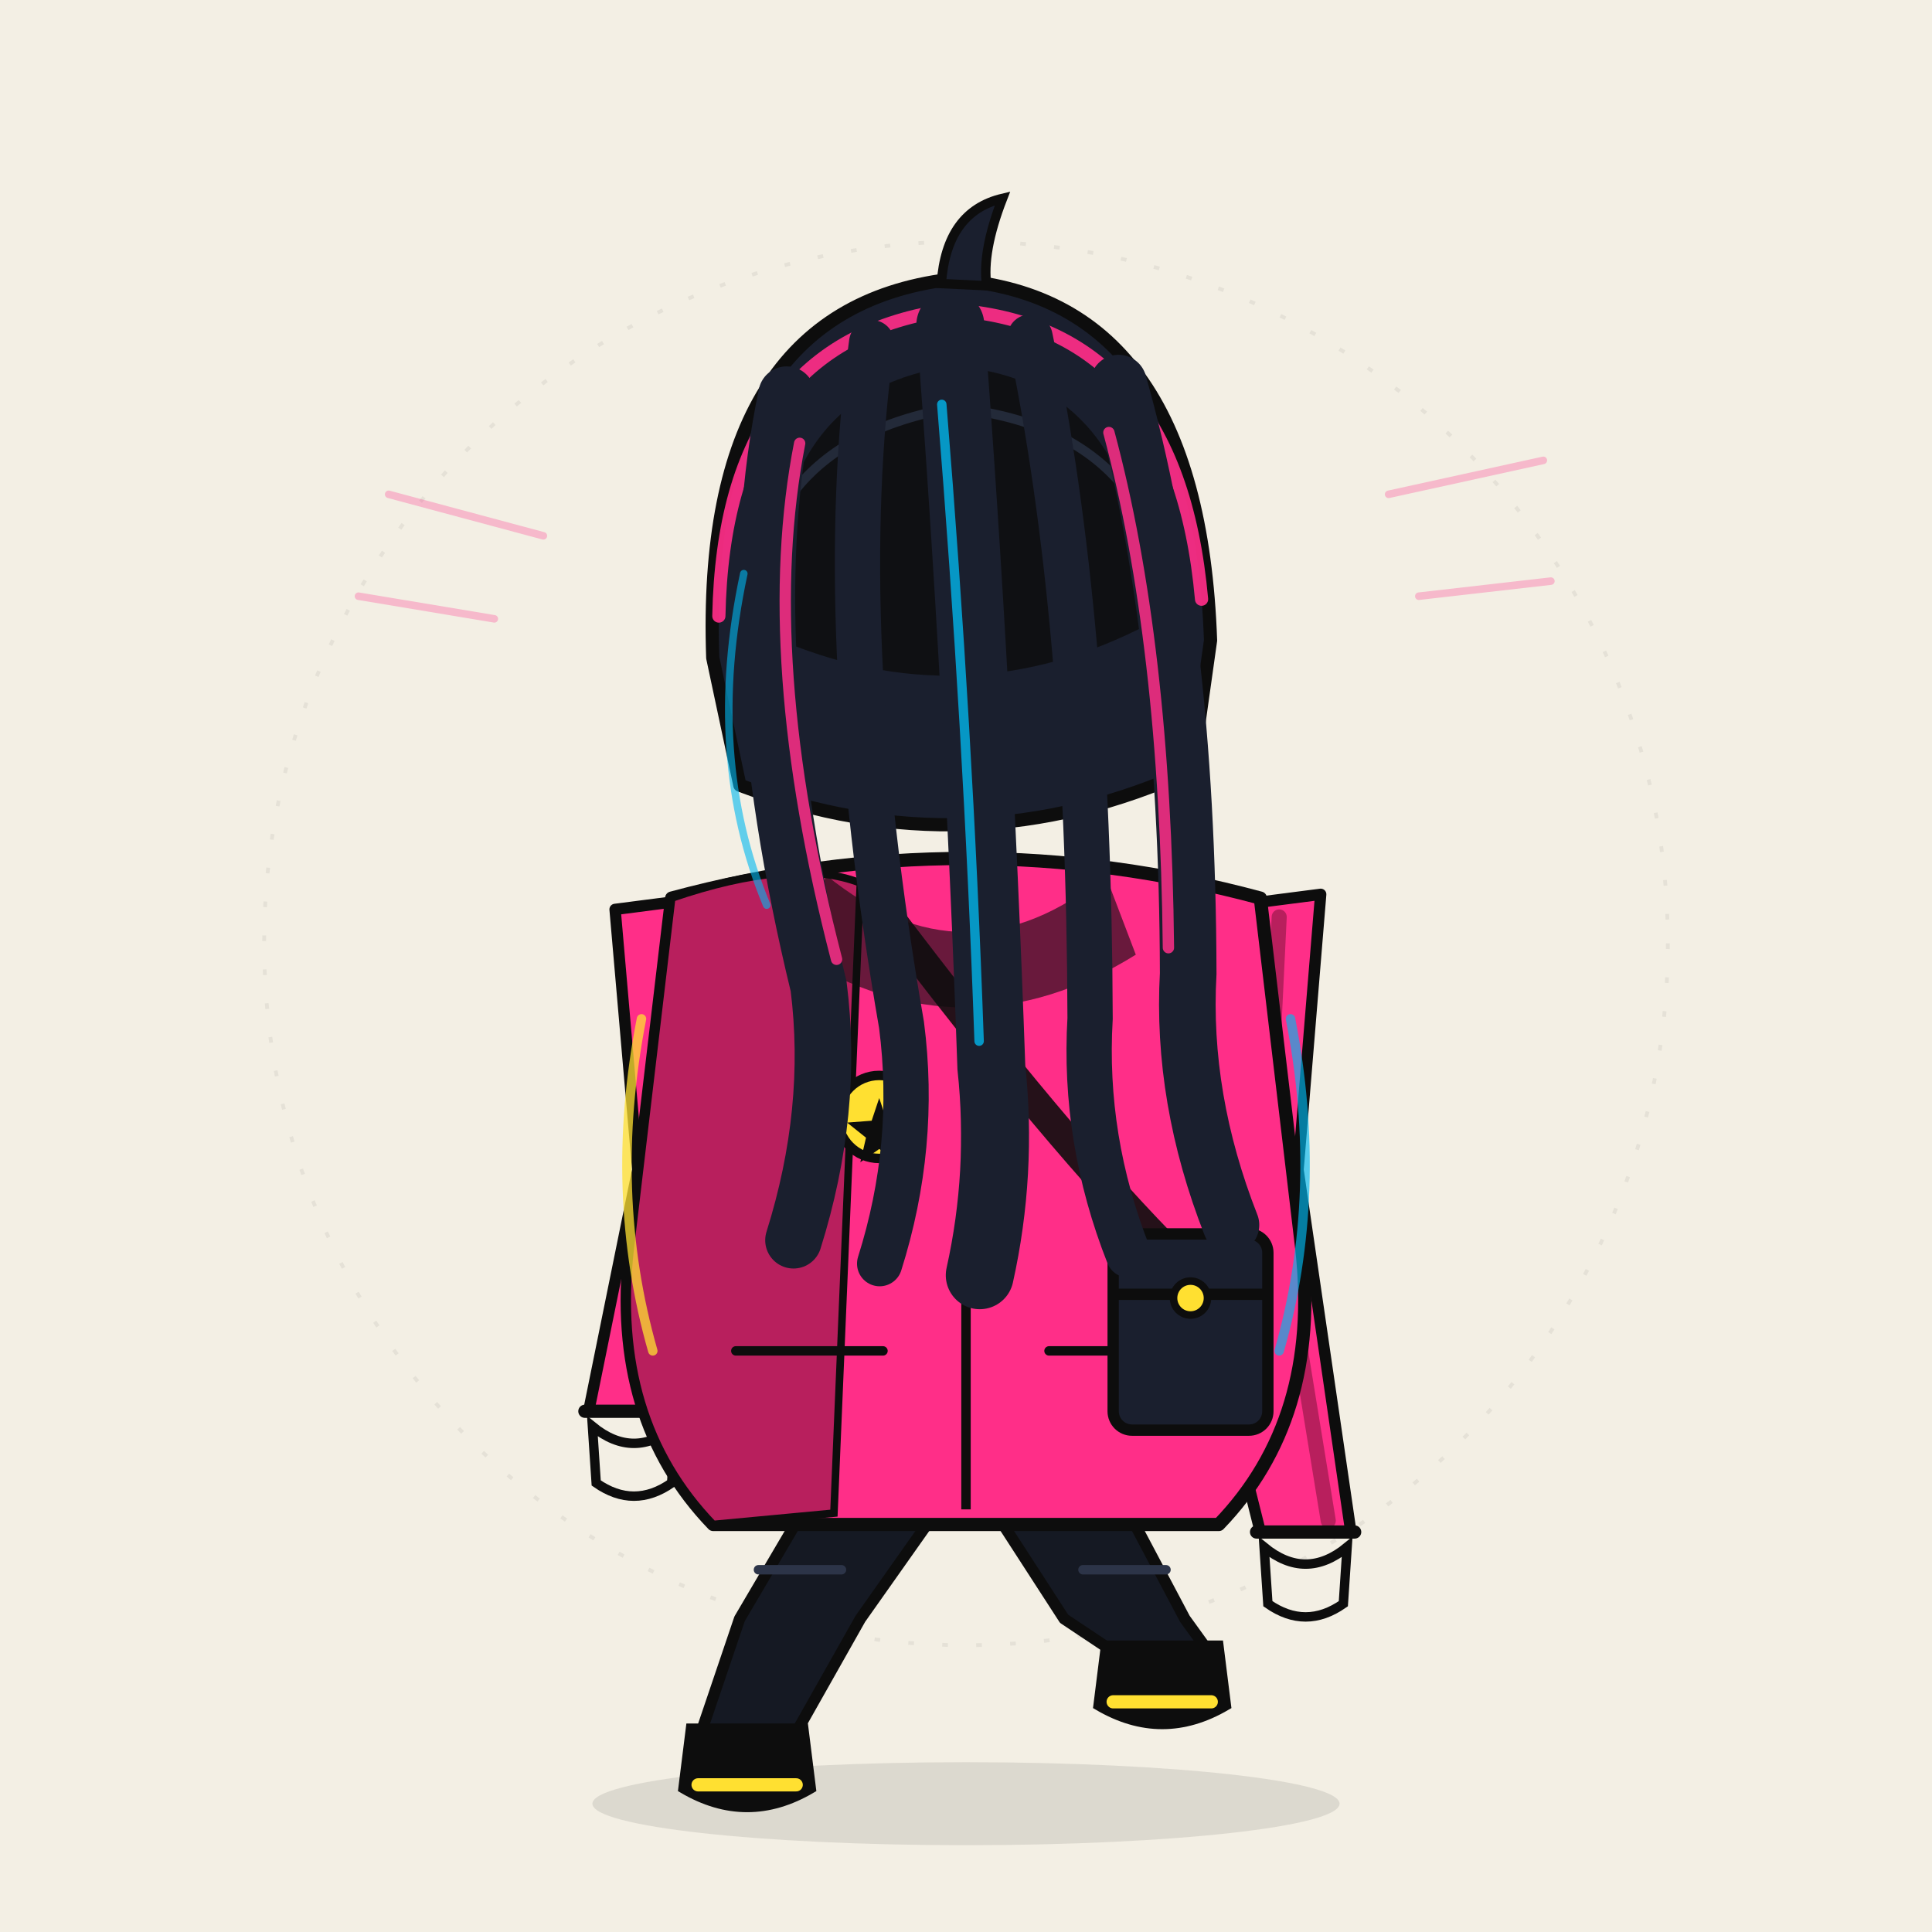
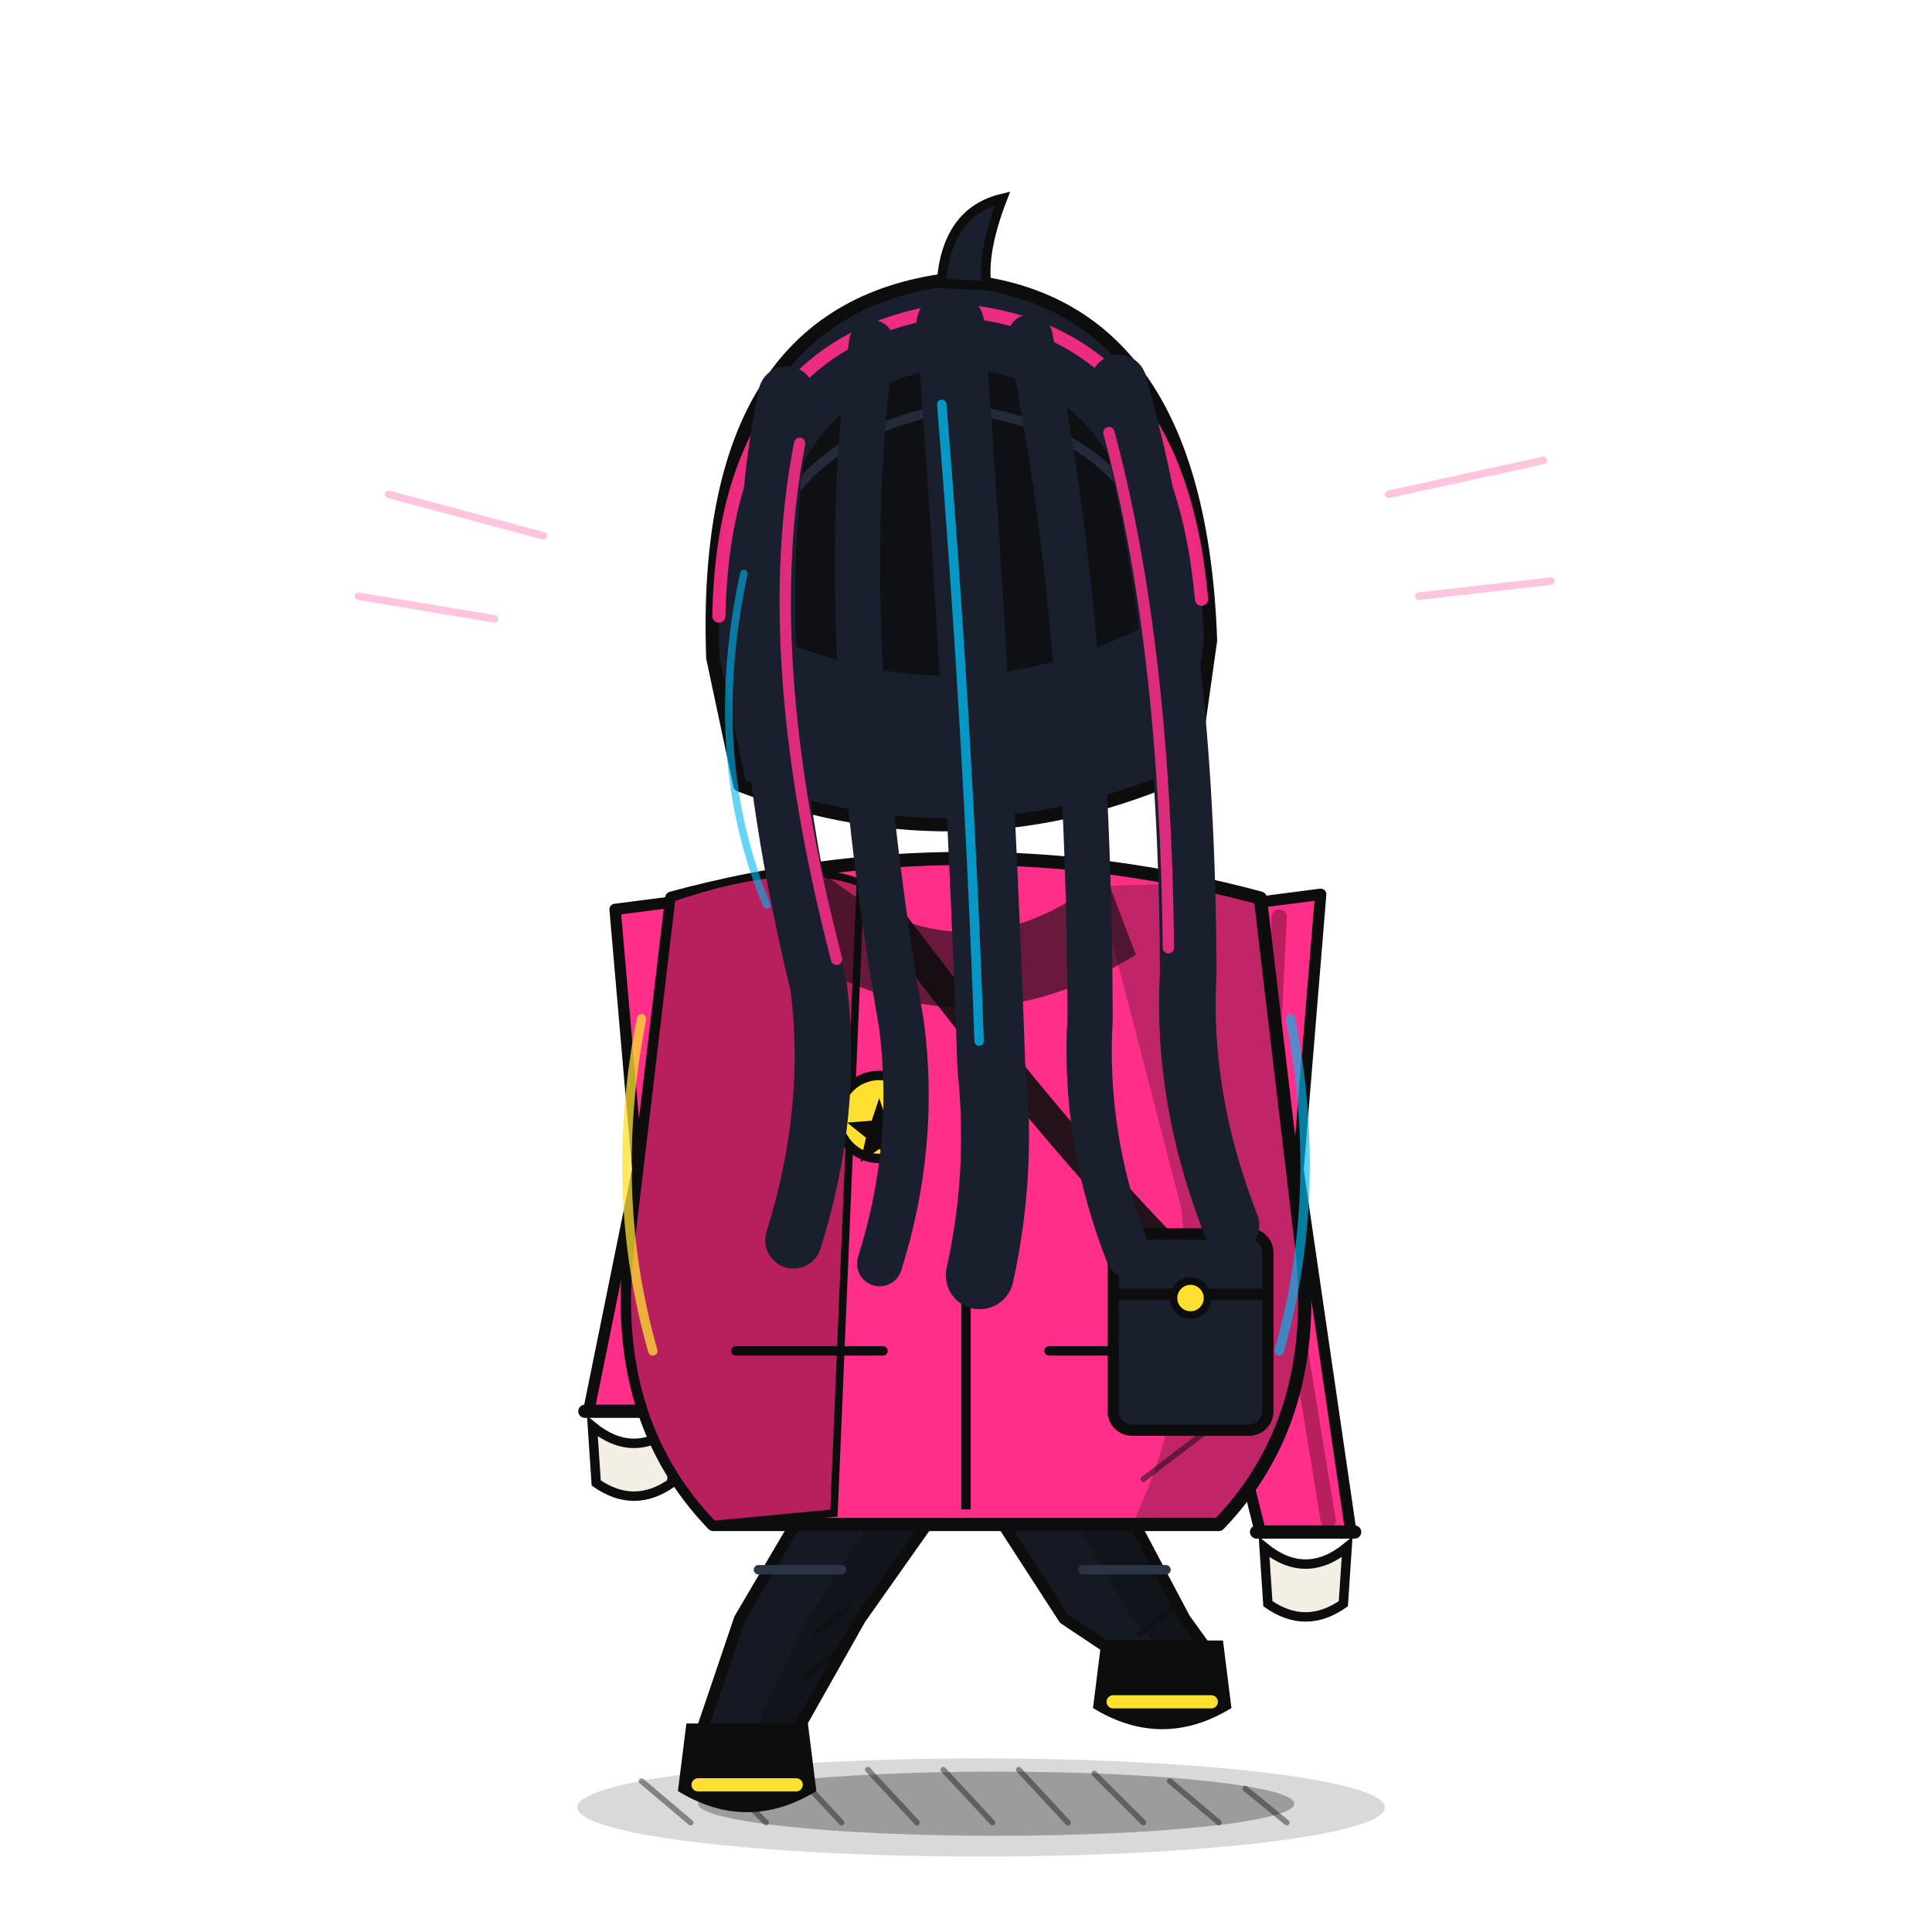
<svg xmlns="http://www.w3.org/2000/svg" viewBox="0 0 1024 1024" width="1024" height="1024" role="img" aria-label="crew-01 walk frame 1 - left foot contact">
-   <rect width="1024" height="1024" fill="#f3efe4" />
-   <circle cx="512" cy="500" r="372" fill="none" stroke="#0d0d0d" stroke-opacity="0.06" stroke-width="2" stroke-dasharray="3 15" />
  <path d="M 206 262 L 288 284 M 190 316 L 262 328 M 736 262 L 818 244 M 752 316 L 822 308" stroke="#ff2e88" stroke-width="4" stroke-linecap="round" opacity="0.28" />
-   <ellipse cx="512" cy="956" rx="198" ry="22" fill="#0d0d0d" opacity="0.1" />
+   <g data-layer="cel-shadow">
+     <ellipse cx="520" cy="958" rx="214" ry="26" fill="#0d0d0d" opacity="0.16" />
+     <ellipse cx="528" cy="956" rx="158" ry="17" fill="#0d0d0d" opacity="0.3" />
+   </g>
+   <g data-layer="graphite-shadow" fill="none" stroke="#0d0d0d" stroke-opacity="0.42" stroke-width="3" stroke-linecap="round">
+     <path d="M 340 944 l 26 22 M 380 940 l 26 26 M 420 938 l 26 28 M 460 938 l 26 28 M 500 938 l 26 28 M 540 938 l 26 28 M 580 940 l 26 26 M 620 944 l 26 22 M 660 948 l 22 18" />
+   </g>
  <g>
    <path d="M 432 790 L 504 790 L 456 858 L 421 920 L 371 920 L 392 858 Z" fill="#151923" stroke="#0d0d0d" stroke-width="6" stroke-linejoin="round" />
+     <path d="M 472 790 L 504 790 L 456 858 L 421 920 L 398 920 L 428 858 Z" fill="#0d0d0d" opacity="0.34" />
    <path d="M 402 832 l 44 0" stroke="#2c3448" stroke-width="5" stroke-linecap="round" />
+     <path d="M 432 866 l 18 -14 M 428 888 l 20 -16" stroke="#0d0d0d" stroke-opacity="0.55" stroke-width="3" stroke-linecap="round" fill="none" />
    <path d="M 366 916 L 426 916 L 430 948 Q 396 968 362 948 Z" fill="#0d0d0d" stroke="#0d0d0d" stroke-width="5" />
    <path d="M 370 946 h 52" stroke="#ffe031" stroke-width="7" stroke-linecap="round" />
  </g>
  <g>
    <path d="M 520 790 L 592 790 L 628 858 L 641 876 L 591 876 L 564 858 Z" fill="#151923" stroke="#0d0d0d" stroke-width="6" stroke-linejoin="round" />
+     <path d="M 560 790 L 592 790 L 628 858 L 641 876 L 618 876 L 600 858 Z" fill="#0d0d0d" opacity="0.34" />
    <path d="M 574 832 l 44 0" stroke="#2c3448" stroke-width="5" stroke-linecap="round" />
+     <path d="M 604 866 l 18 -14 M 600 888 l 20 -16" stroke="#0d0d0d" stroke-opacity="0.55" stroke-width="3" stroke-linecap="round" fill="none" />
    <path d="M 586 872 L 646 872 L 650 904 Q 616 924 582 904 Z" fill="#0d0d0d" stroke="#0d0d0d" stroke-width="5" />
    <path d="M 590 902 h 52" stroke="#ffe031" stroke-width="7" stroke-linecap="round" />
  </g>
  <g>
    <path d="M 326 482 L 388 474 L 406 620 L 360 748 L 312 748 L 338 620 Z" fill="#ff2e88" stroke="#0d0d0d" stroke-width="6" stroke-linejoin="round" />
    <path d="M 366 486 L 390 610 L 348 742" fill="none" stroke="#b81f5d" stroke-width="8" stroke-linecap="round" />
    <path d="M 310 748 L 362 748" stroke="#0d0d0d" stroke-width="7" stroke-linecap="round" />
    <path d="M 314 756 q 22 18 44 0 l -2 30 q -20 14 -40 0 z" fill="#f3efe4" stroke="#0d0d0d" stroke-width="5" />
  </g>
  <g>
    <path d="M 638 482 L 700 474 L 688 620 L 716 812 L 668 812 L 620 620 Z" fill="#ff2e88" stroke="#0d0d0d" stroke-width="6" stroke-linejoin="round" />
    <path d="M 678 486 L 672 610 L 704 806" fill="none" stroke="#b81f5d" stroke-width="8" stroke-linecap="round" />
    <path d="M 666 812 L 718 812" stroke="#0d0d0d" stroke-width="7" stroke-linecap="round" />
    <path d="M 670 820 q 22 18 44 0 l -2 30 q -20 14 -40 0 z" fill="#f3efe4" stroke="#0d0d0d" stroke-width="5" />
  </g>
  <g>
    <path d="M 356 476 Q 512 434 668 476 L 690 662 Q 700 752 646 808 L 378 808 Q 324 752 334 662 Z" fill="#ff2e88" stroke="#0d0d0d" stroke-width="7" stroke-linejoin="round" />
    <path d="M 356 476 Q 420 454 456 468 L 442 802 L 378 808 Q 324 752 334 662 Z" fill="#b81f5d" stroke="#0d0d0d" stroke-width="4" />
    <path d="M 438 464 Q 512 524 586 464 L 602 506 Q 512 562 422 506 Z" fill="#0d0d0d" opacity="0.62" />
+     <path d="M 582 470 Q 640 466 668 476 L 690 662 Q 700 752 646 808 L 600 808 Q 636 734 626 640 Z" fill="#0d0d0d" opacity="0.26" />
+     <path d="M 604 720 l 28 -22 M 600 752 l 36 -28 M 606 784 l 34 -26" stroke="#0d0d0d" stroke-opacity="0.5" stroke-width="3" stroke-linecap="round" fill="none" />
    <path d="M 512 520 L 512 800" stroke="#0d0d0d" stroke-width="5" />
    <path d="M 390 716 h 78 m 88 0 h 78" stroke="#0d0d0d" stroke-width="5" stroke-linecap="round" />
    <path d="M 468 482 Q 560 604 624 668" fill="none" stroke="#0d0d0d" stroke-width="16" opacity="0.9" />
    <rect x="590" y="654" width="82" height="104" rx="10" fill="#1a1f2e" stroke="#0d0d0d" stroke-width="6" />
    <path d="M 590 686 h 82" stroke="#0d0d0d" stroke-width="6" />
    <circle cx="631" cy="688" r="9" fill="#ffe031" stroke="#0d0d0d" stroke-width="4" />
    <circle cx="466" cy="592" r="22" fill="#ffe031" stroke="#0d0d0d" stroke-width="5" />
    <path d="M 466 582 l 4 12 13 1 -10 8 3 13 -10 -7 -10 7 3 -13 -10 -8 13 -1 z" fill="#0d0d0d" />
    <path d="M 340 540 q -18 92 6 176" fill="none" stroke="#ffe031" stroke-width="5" stroke-linecap="round" opacity="0.75" />
    <path d="M 684 540 q 18 92 -6 176" fill="none" stroke="#00b8f0" stroke-width="5" stroke-linecap="round" opacity="0.65" />
  </g>
  <g transform="rotate(-2 512 410)">
    <path d="M 380 344 Q 380 160 512 148 Q 644 160 644 344 L 632 412 Q 512 462 392 412 Z" fill="#1a1f2e" stroke="#0d0d0d" stroke-width="7" stroke-linejoin="round" />
    <path d="M 508 150 q 4 -38 34 -44 q -12 28 -10 46 z" fill="#1a1f2e" stroke="#0d0d0d" stroke-width="5" />
    <path d="M 412 334 Q 412 204 512 194 Q 612 204 612 334 Q 512 382 412 334 Z" fill="#0d0d0d" opacity="0.8" />
    <path d="M 384 322 Q 392 176 512 164 Q 632 176 640 322" fill="none" stroke="#ff2e88" stroke-width="7" stroke-linecap="round" opacity="0.92" />
    <path d="M 400 350 Q 396 232 512 216 Q 628 232 624 350" fill="none" stroke="#2c3448" stroke-width="5" opacity="0.7" />
    <path d="M 424 206 Q 392 336 430 520 Q 436 586 412 654" fill="none" stroke="#1a1f2e" stroke-width="30" stroke-linecap="round" />
    <path d="M 470 180 Q 444 330 473.2 542 Q 479.2 606 457.2 668" fill="none" stroke="#1a1f2e" stroke-width="24" stroke-linecap="round" />
    <path d="M 512 172 Q 520 366 520 566 Q 524 622 510 676" fill="none" stroke="#1a1f2e" stroke-width="36" stroke-linecap="round" />
    <path d="M 554 180 Q 580 330 573.2 542 Q 567.2 606 589.2 668" fill="none" stroke="#1a1f2e" stroke-width="24" stroke-linecap="round" />
    <path d="M 600 206 Q 632 336 626 520 Q 620 586 644 654" fill="none" stroke="#1a1f2e" stroke-width="30" stroke-linecap="round" />
    <path d="M 430 232 Q 404 344 440 506" fill="none" stroke="#ff2e88" stroke-width="6" stroke-linecap="round" opacity="0.85" />
    <path d="M 506 214 Q 514 386 514 552" fill="none" stroke="#00b8f0" stroke-width="5" stroke-linecap="round" opacity="0.78" />
    <path d="M 594 232 Q 620 344 616 506" fill="none" stroke="#ff2e88" stroke-width="6" stroke-linecap="round" opacity="0.85" />
    <path d="M 398 300 Q 374 396 404 476" fill="none" stroke="#00b8f0" stroke-width="4" stroke-linecap="round" opacity="0.6" />
  </g>
</svg>
